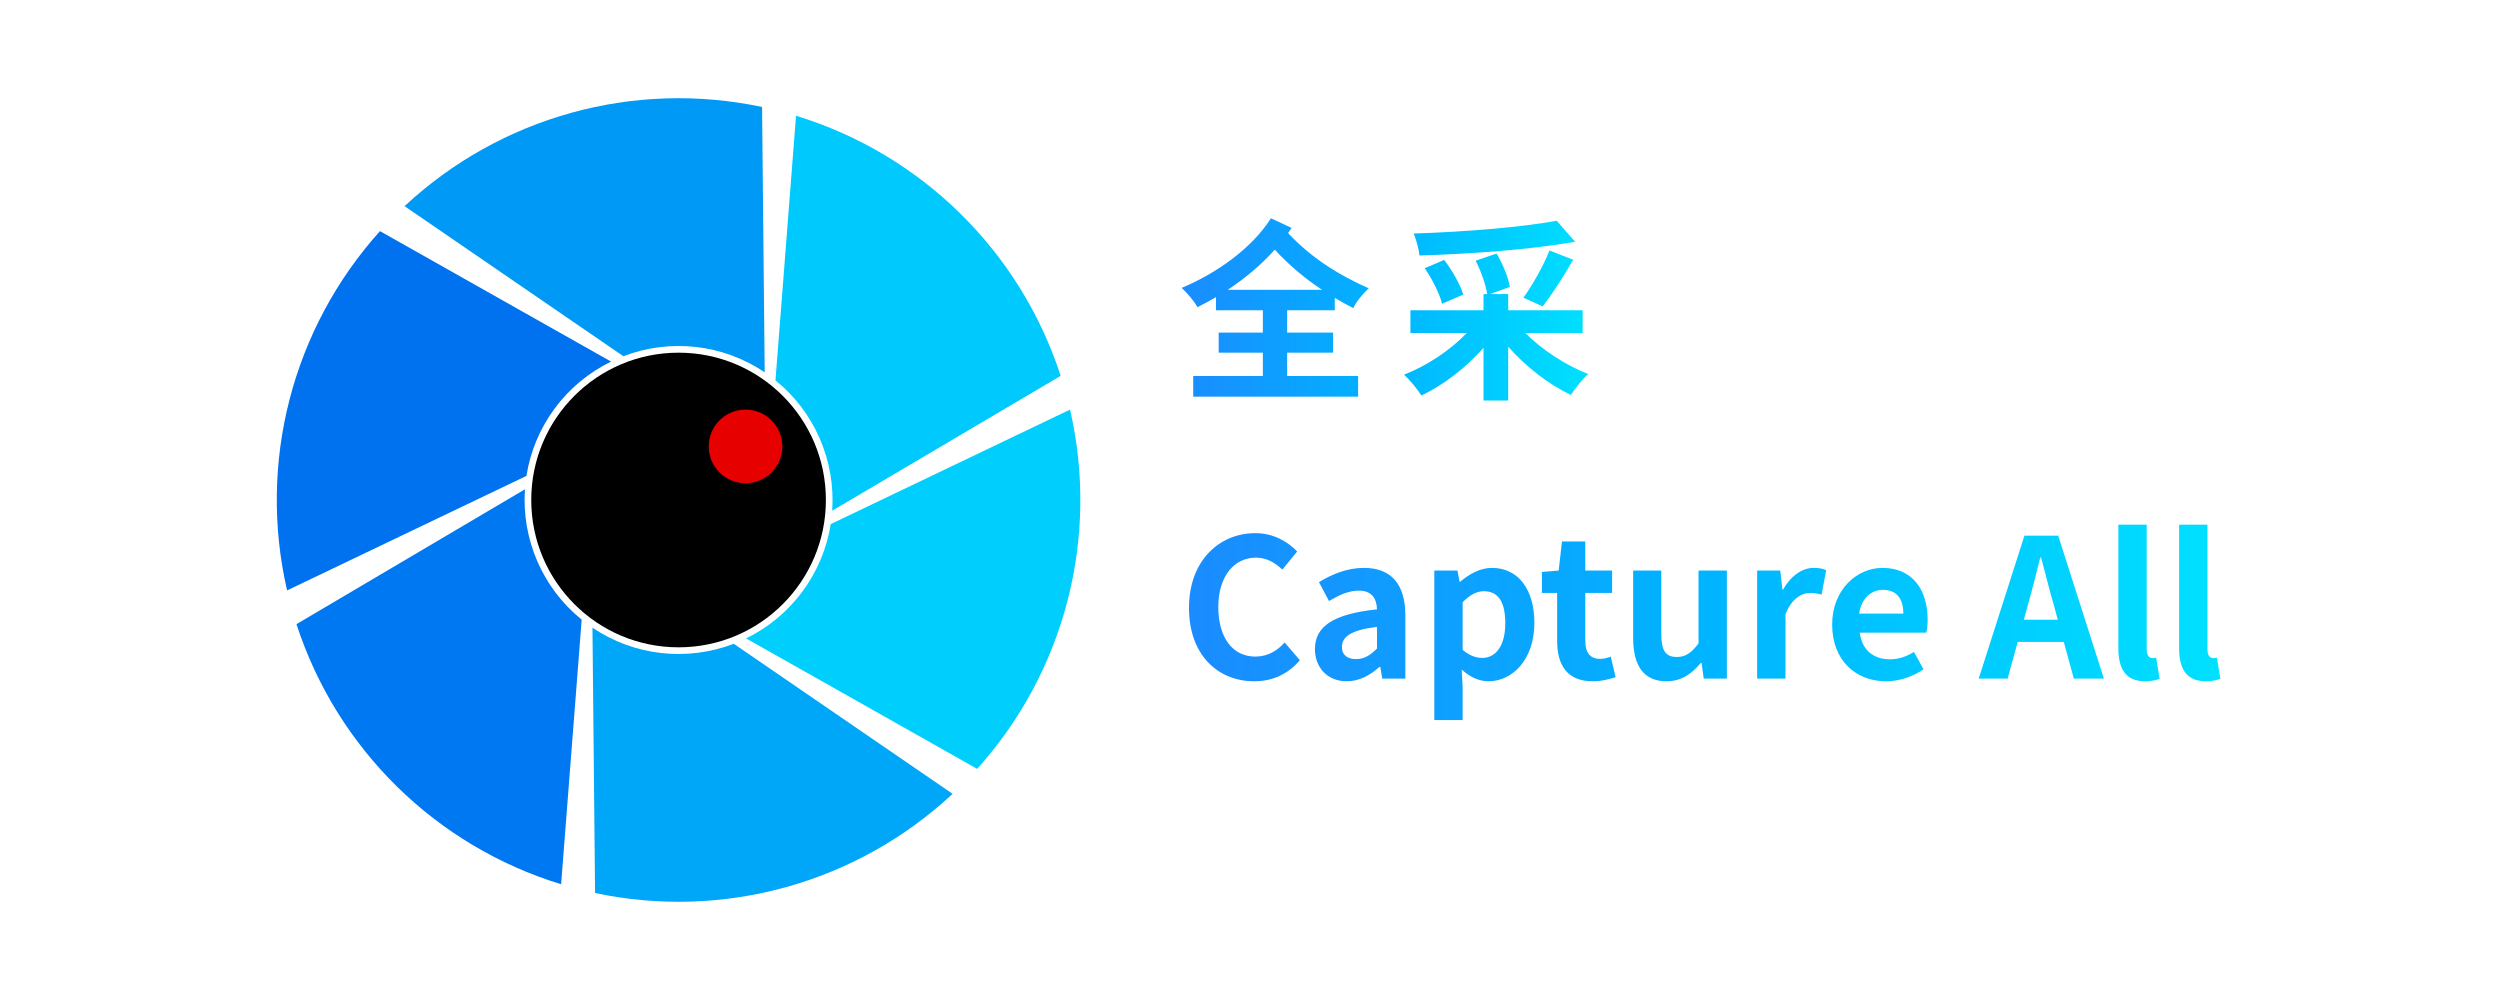
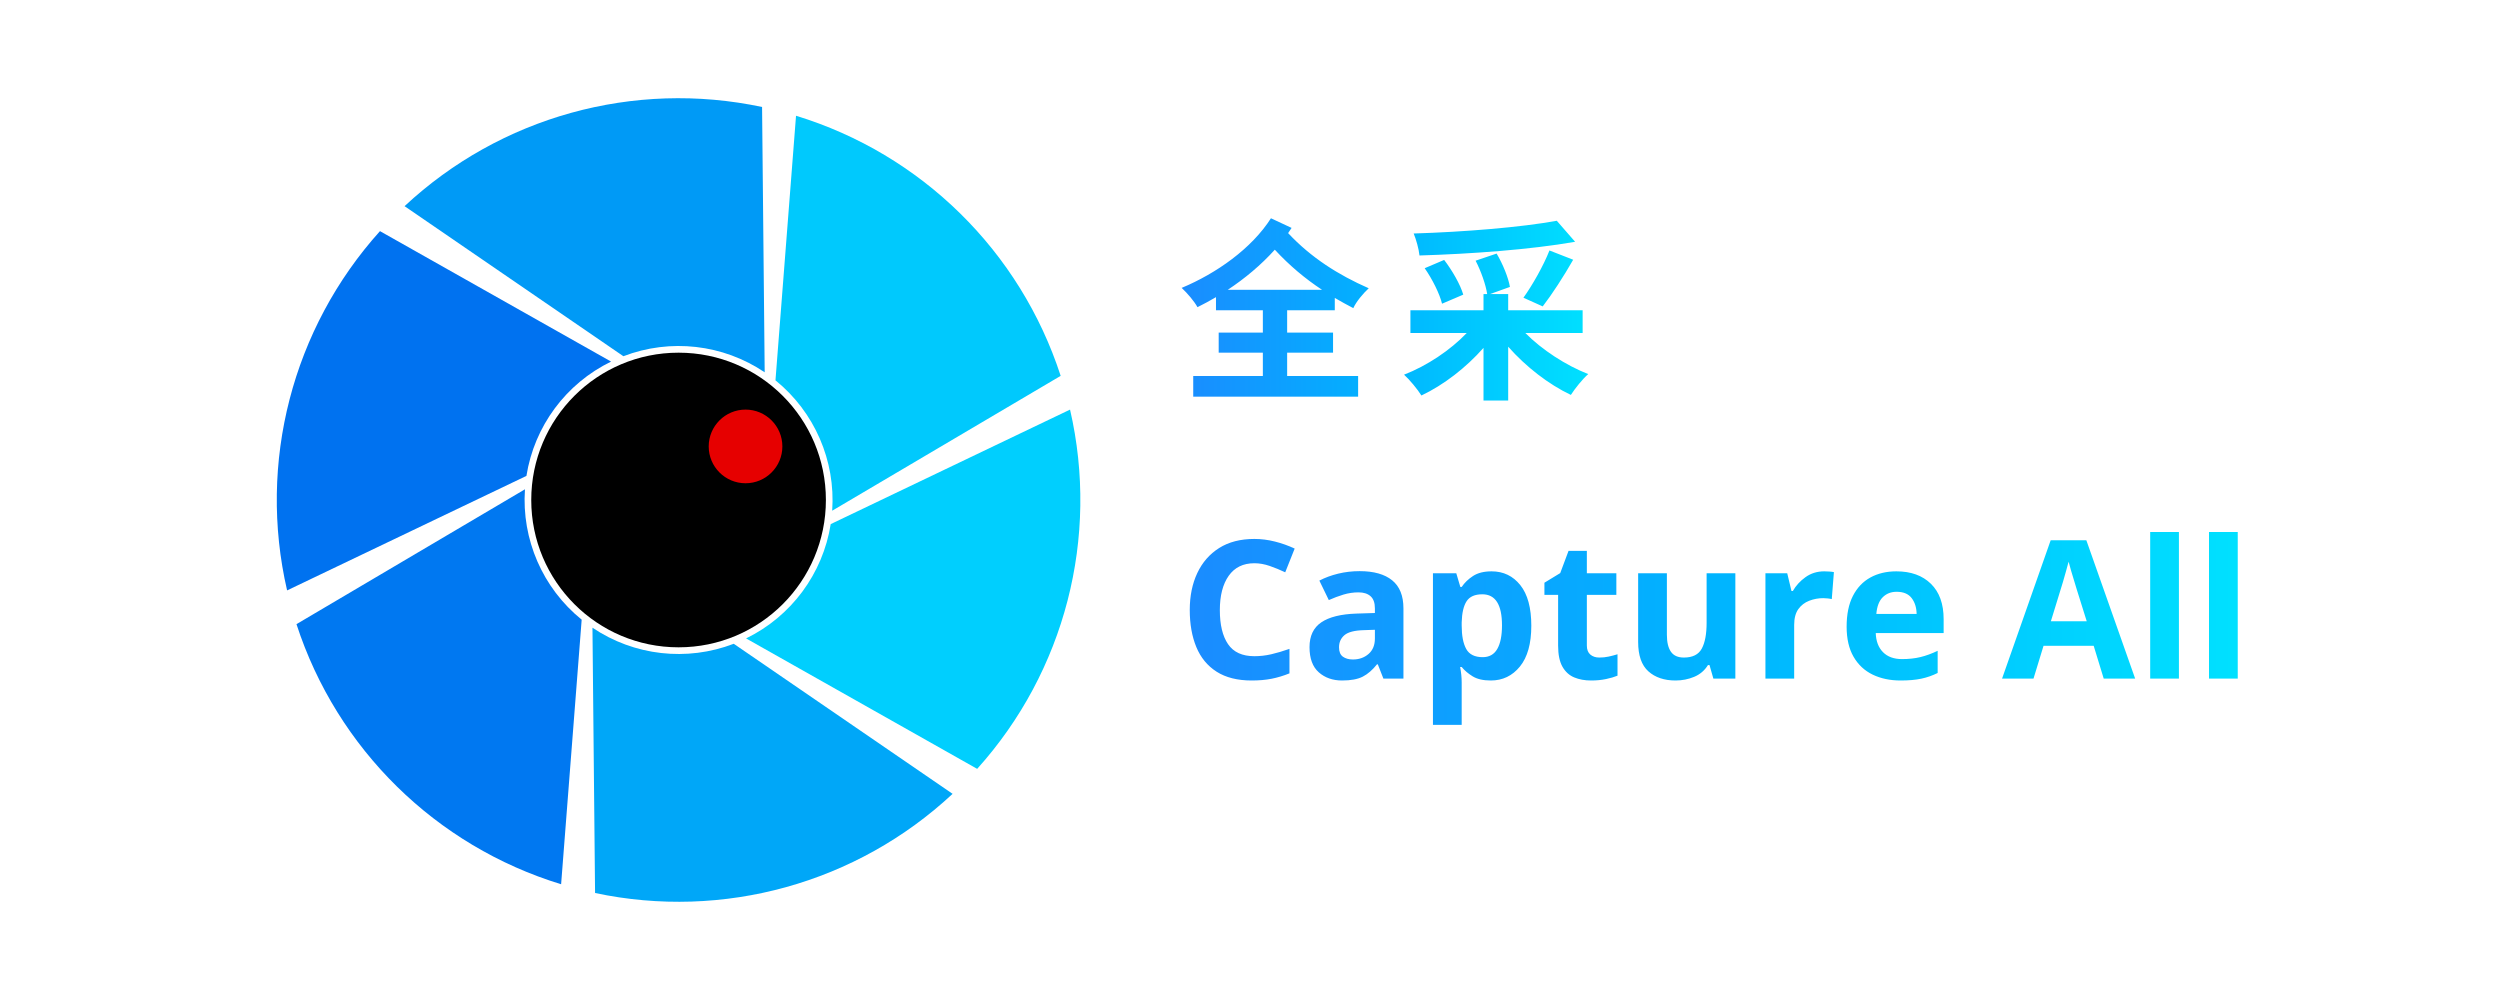
<svg xmlns="http://www.w3.org/2000/svg" width="1400" height="560" viewBox="0 0 1400 560" role="img" aria-label="Capture All 全采">
  <defs>
    <linearGradient id="text" x1="0" y1="0" x2="1" y2="0">
      <stop offset="0%" stop-color="#1a8cff" />
      <stop offset="50%" stop-color="#00b4ff" />
      <stop offset="100%" stop-color="#00e0ff" />
    </linearGradient>
  </defs>
  <g transform="translate(700,280)">
    <g transform="translate(-560,-240)">
      <g transform="scale(3.75)">
        <path fill="#00c9fd" d="M 121.06,45.46 A 60,60 0 0 0 81.54,6.62 L 78.47,46.13 A 23,23 0 0 1 86.94,65.60 Z" />
        <path fill="#009af6" d="M 76.47,5.31 A 60,60 0 0 0 23.08,20.12 L 55.76,42.53 A 23,23 0 0 1 76.86,44.93 Z" />
        <path fill="#0072f0" d="M 19.41,23.85 A 60,60 0 0 0 5.54,77.50 L 41.28,60.40 A 23,23 0 0 1 53.92,43.33 Z" />
        <path fill="#0078f1" d="M 6.94,82.54 A 60,60 0 0 0 46.46,121.38 L 49.53,81.87 A 23,23 0 0 1 41.06,62.40 Z" />
        <path fill="#00a7f8" d="M 51.53,122.69 A 60,60 0 0 0 104.92,107.88 L 72.24,85.47 A 23,23 0 0 1 51.14,83.07 Z" />
        <path fill="#00cffe" d="M 108.59,104.15 A 60,60 0 0 0 122.46,50.50 L 86.72,67.60 A 23,23 0 0 1 74.08,84.67 Z" />
        <circle cx="64" cy="64" r="22" fill="#000" />
        <circle cx="74" cy="56" r="5.5" fill="#e60000" />
      </g>
-       <text x="520" y="175" fill="url(#text)" font-family="Noto Sans CJK SC, Noto Sans, WenQuanYi Micro Hei, sans-serif" font-size="108" font-weight="700" letter-spacing="16">全采</text>
-       <text x="520" y="340" fill="url(#text)" font-family="Noto Sans CJK SC, Noto Sans, DejaVu Sans, sans-serif" font-size="108" font-weight="700">Capture All</text>
+       <g transform="translate(520.0,175.0)" fill="url(#text)" aria-label="全采">
+         <path d="M51.732 -92.772C40.932 -75.816 21.168 -61.884 1.728 -53.784C4.968 -50.76 8.748 -46.332 10.584 -42.984C14.04 -44.712 17.496 -46.548 20.952 -48.6V-41.256H47.196V-28.728H22.464V-17.496H47.196V-4.428H8.208V7.128H100.548V-4.428H60.804V-17.496H86.508V-28.728H60.804V-41.256H87.48V-48.168C90.828 -46.224 94.284 -44.28 97.848 -42.444C99.576 -46.224 103.356 -50.652 106.488 -53.568C89.316 -61.128 74.196 -70.74 61.344 -84.456L63.288 -87.372ZM27.54 -52.704C37.152 -59.076 46.224 -66.636 53.892 -75.168C62.208 -66.204 70.848 -58.968 80.352 -52.704Z M207.7 -74.736C204.352 -66.204 198.088 -55.188 193.12 -48.276L203.92 -43.416C209.104 -50.112 215.692 -60.264 220.984 -69.552ZM137.824 -64.8C142.144 -58.644 146.248 -50.328 147.544 -44.928L159.424 -50.004C157.804 -55.62 153.268 -63.504 148.732 -69.444ZM211.804 -91.368C191.716 -87.696 159.856 -85.104 131.668 -84.24C132.964 -81.108 134.584 -75.492 134.908 -71.928C163.42 -72.792 196.792 -75.168 222.064 -79.596ZM129.832 -41.256V-28.512H161.368C152.188 -18.9 139.12 -10.152 126.268 -5.184C129.4 -2.376 133.828 3.024 135.988 6.48C148.516 0.54 160.936 -9.072 170.764 -20.196V9.288H184.588V-20.844C194.524 -9.612 207.16 0.216 219.688 6.156C221.956 2.592 226.276 -2.808 229.408 -5.508C216.772 -10.476 203.488 -19.116 194.2 -28.512H226.276V-41.256H184.588V-50.328H174.436L185.56 -54.324C184.696 -59.508 181.564 -67.176 178.108 -73.008L166.336 -69.012C169.36 -63.18 172.06 -55.512 172.816 -50.328H170.764V-41.256Z" />
+       </g>
+       <g transform="translate(520.0,340.0)" fill="url(#text)" aria-label="Capture All">
+         <path d="M42.444 -64.584Q33.048 -64.584 28.08 -57.564Q23.112 -50.544 23.112 -38.34Q23.112 -26.028 27.702 -19.278Q32.292 -12.528 42.444 -12.528Q47.196 -12.528 51.894 -13.608Q56.592 -14.688 62.1 -16.632V-2.916Q57.024 -0.864 52.056 0.108Q47.088 1.08 40.932 1.08Q29.052 1.08 21.33 -3.834Q13.608 -8.748 9.936 -17.658Q6.264 -26.568 6.264 -38.448Q6.264 -50.112 10.476 -59.076Q14.688 -68.04 22.734 -73.116Q30.78 -78.192 42.444 -78.192Q48.168 -78.192 53.946 -76.734Q59.724 -75.276 65.016 -72.792L59.724 -59.508Q55.404 -61.56 51.03 -63.072Q46.656 -64.584 42.444 -64.584Z M101.412 -60.156Q113.292 -60.156 119.61 -55.026Q125.928 -49.896 125.928 -39.312V0.0H114.696L111.564 -7.992H111.132Q107.352 -3.24 103.14 -1.08Q98.928 1.08 91.584 1.08Q83.7 1.08 78.516 -3.51Q73.332 -8.1 73.332 -17.604Q73.332 -27.0 79.92 -31.482Q86.508 -35.964 99.684 -36.396L109.944 -36.72V-39.312Q109.944 -43.956 107.514 -46.116Q105.084 -48.276 100.764 -48.276Q96.444 -48.276 92.34 -47.034Q88.236 -45.792 84.132 -43.956L78.84 -54.864Q83.592 -57.348 89.37 -58.752Q95.148 -60.156 101.412 -60.156ZM103.68 -27.108Q95.904 -26.892 92.88 -24.3Q89.856 -21.708 89.856 -17.496Q89.856 -13.824 92.016 -12.258Q94.176 -10.692 97.632 -10.692Q102.816 -10.692 106.38 -13.77Q109.944 -16.848 109.944 -22.464V-27.324Z M175.284 -60.048Q185.22 -60.048 191.376 -52.326Q197.532 -44.604 197.532 -29.592Q197.532 -14.58 191.16 -6.75Q184.788 1.08 174.852 1.08Q168.48 1.08 164.7 -1.242Q160.92 -3.564 158.544 -6.48H157.68Q158.544 -1.944 158.544 2.16V25.92H142.452V-58.968H155.52L157.788 -51.3H158.544Q160.92 -54.864 164.916 -57.456Q168.912 -60.048 175.284 -60.048ZM170.1 -47.196Q163.836 -47.196 161.298 -43.308Q158.76 -39.42 158.544 -31.428V-29.7Q158.544 -21.168 161.082 -16.578Q163.62 -11.988 170.316 -11.988Q175.824 -11.988 178.47 -16.578Q181.116 -21.168 181.116 -29.808Q181.116 -47.196 170.1 -47.196Z M235.656 -11.772Q238.356 -11.772 240.84 -12.312Q243.324 -12.852 245.808 -13.608V-1.62Q243.216 -0.54 239.382 0.27Q235.548 1.08 231.012 1.08Q225.72 1.08 221.562 -0.648Q217.404 -2.376 214.974 -6.642Q212.544 -10.908 212.544 -18.468V-46.872H204.876V-53.676L213.732 -59.076L218.376 -71.496H228.636V-58.968H245.16V-46.872H228.636V-18.468Q228.636 -15.12 230.58 -13.446Q232.524 -11.772 235.656 -11.772Z M311.796 -58.968V0.0H299.484L297.324 -7.56H296.46Q293.652 -3.024 288.738 -0.972Q283.824 1.08 278.316 1.08Q268.812 1.08 263.088 -4.05Q257.364 -9.18 257.364 -20.52V-58.968H273.456V-24.516Q273.456 -18.252 275.724 -15.012Q277.992 -11.772 282.96 -11.772Q290.304 -11.772 293.004 -16.794Q295.704 -21.816 295.704 -31.212V-58.968Z M361.584 -60.048Q362.772 -60.048 364.392 -59.94Q366.012 -59.832 366.984 -59.616L365.796 -44.496Q365.04 -44.712 363.582 -44.874Q362.124 -45.036 361.044 -45.036Q356.94 -45.036 353.16 -43.578Q349.38 -42.12 347.058 -38.88Q344.736 -35.64 344.736 -30.024V0.0H328.644V-58.968H340.848L343.224 -49.032H343.98Q346.572 -53.568 351.108 -56.808Q355.644 -60.048 361.584 -60.048Z M401.976 -60.048Q414.18 -60.048 421.308 -53.082Q428.436 -46.116 428.436 -33.264V-25.488H390.42Q390.636 -18.684 394.47 -14.796Q398.304 -10.908 405.108 -10.908Q410.832 -10.908 415.476 -12.042Q420.12 -13.176 425.088 -15.552V-3.132Q420.768 -0.972 415.962 0.054Q411.156 1.08 404.352 1.08Q395.496 1.08 388.692 -2.214Q381.888 -5.508 378.0 -12.204Q374.112 -18.9 374.112 -29.052Q374.112 -39.42 377.622 -46.278Q381.132 -53.136 387.396 -56.592Q393.66 -60.048 401.976 -60.048ZM402.084 -48.6Q397.44 -48.6 394.362 -45.576Q391.284 -42.552 390.744 -36.18H413.316Q413.208 -41.58 410.508 -45.09Q407.808 -48.6 402.084 -48.6Z M518.076 0.0 512.46 -18.36H484.38L478.764 0.0H461.16L488.376 -77.436H508.356L535.68 0.0ZM502.956 -50.004Q502.416 -51.84 501.552 -54.648Q500.688 -57.456 499.824 -60.372Q498.96 -63.288 498.42 -65.448Q497.88 -63.288 496.962 -60.102Q496.044 -56.916 495.234 -54.054Q494.424 -51.192 493.992 -50.004L488.484 -32.076H508.572Z M560.196 0.0H544.104V-82.08H560.196Z M593.136 0.0H577.044V-82.08H593.136Z" />
+       </g>
    </g>
  </g>
</svg>
